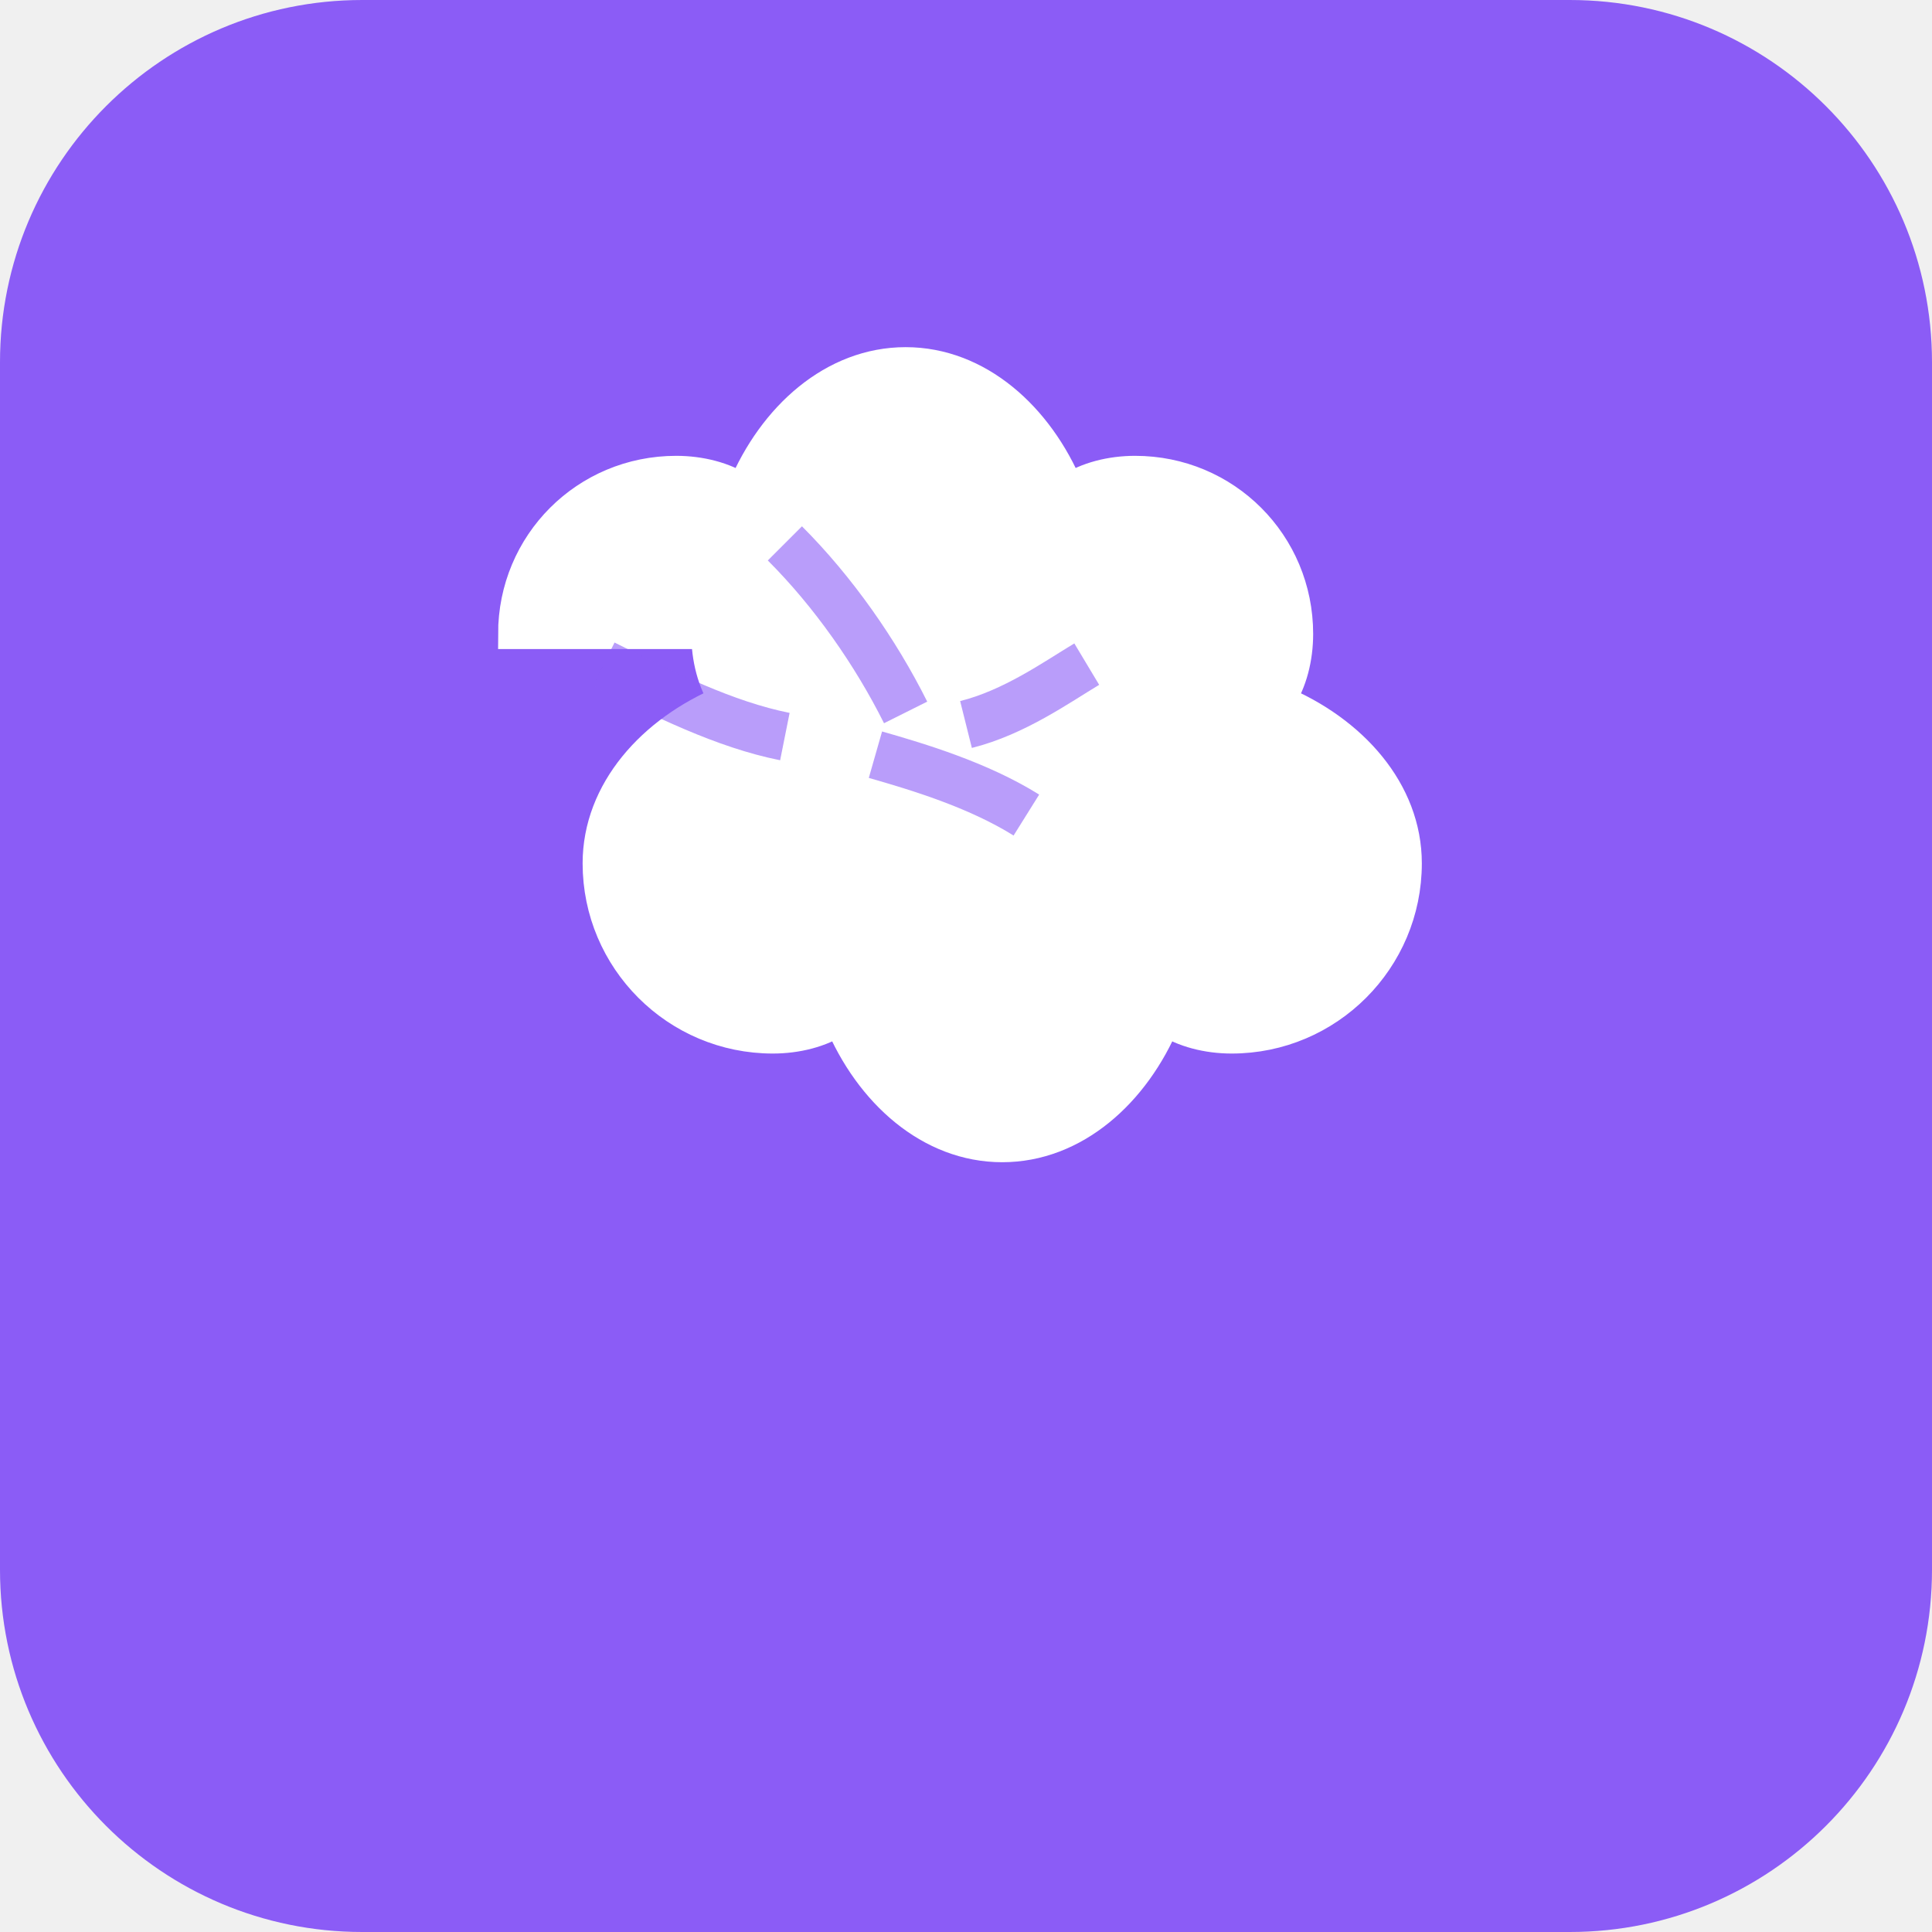
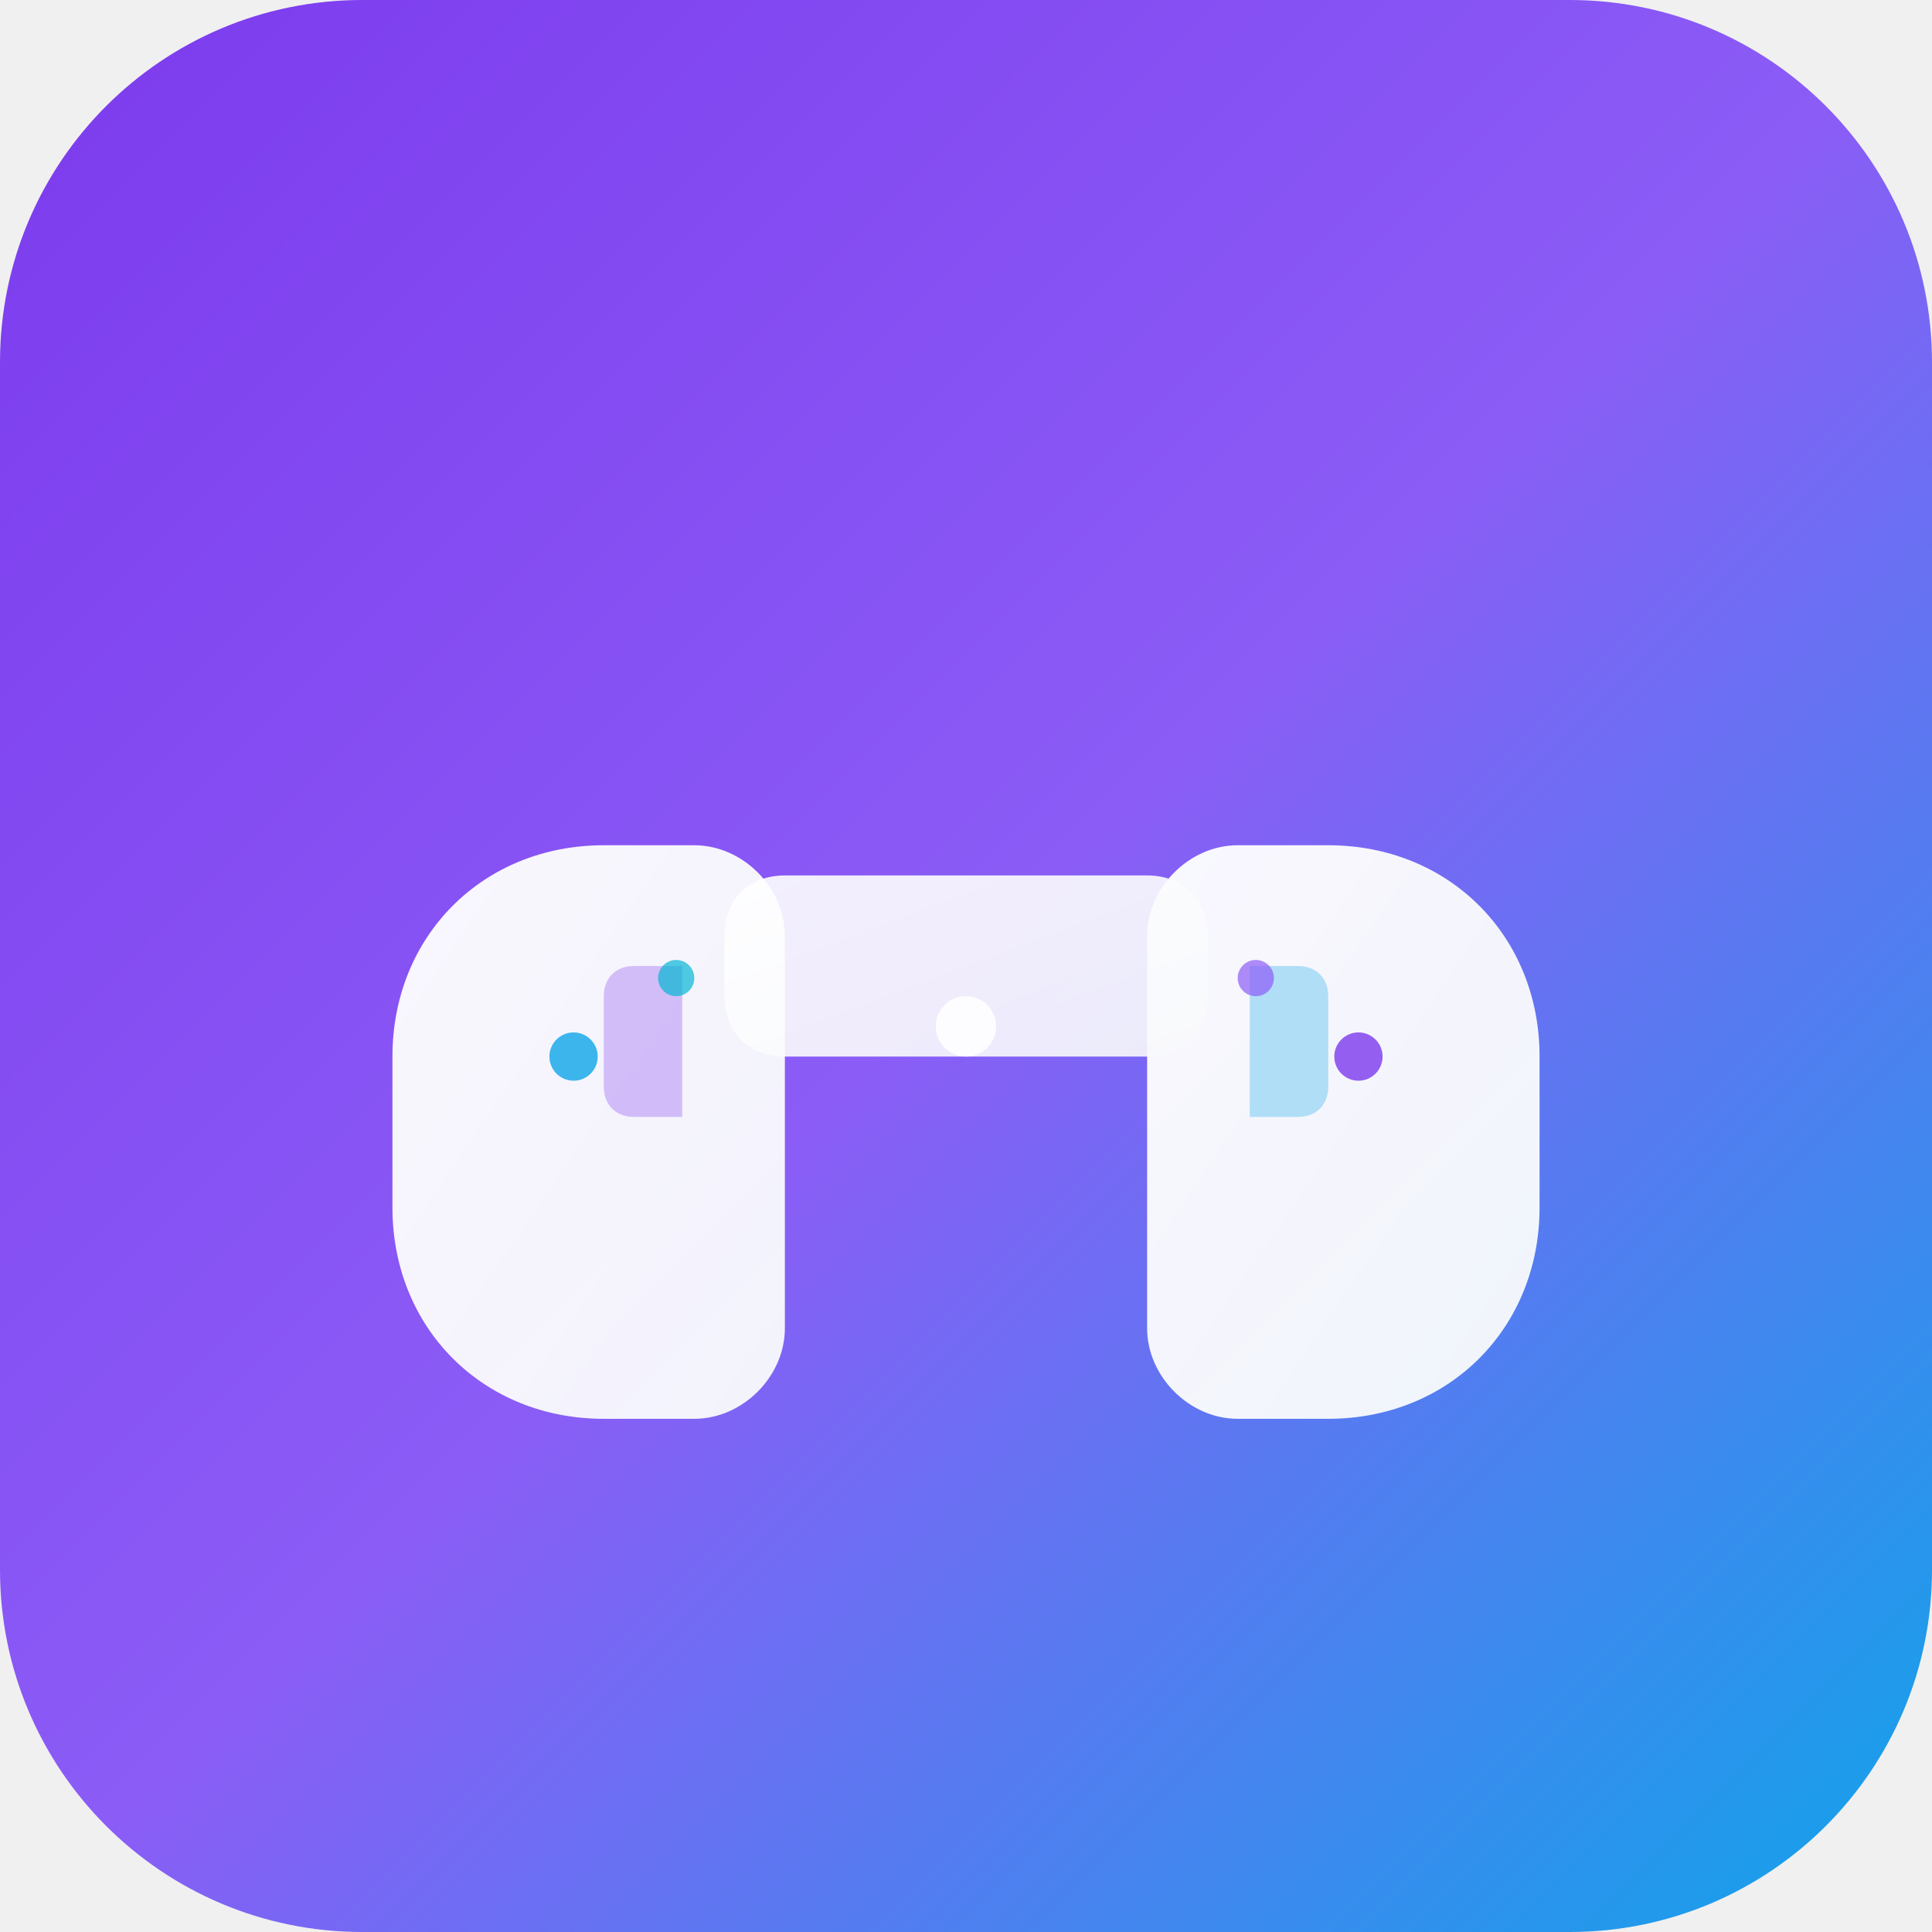
<svg xmlns="http://www.w3.org/2000/svg" viewBox="0 0 32 32">
-   <rect width="32" height="32" rx="6" fill="#8b5cf6" />
-   <path d="M8.5 10.5c0-1.5 1.2-2.7 2.7-2.7 0.4 0 0.8 0.1 1.1 0.3C12.8 6.9 13.8 6 15 6s2.2 0.9 2.7 2.1c0.3-0.2 0.7-0.3 1.1-0.3 1.5 0 2.7 1.2 2.7 2.7 0 0.4-0.1 0.8-0.3 1.1 1.2 0.5 2.1 1.5 2.1 2.7 0 1.6-1.3 2.9-2.9 2.9-0.4 0-0.8-0.1-1.1-0.3-0.5 1.2-1.5 2.1-2.7 2.1s-2.2-0.9-2.7-2.1c-0.3 0.2-0.7 0.3-1.1 0.3-1.6 0-2.9-1.3-2.9-2.9 0-1.2 0.9-2.2 2.1-2.7-0.2-0.3-0.3-0.7-0.3-1.1z" fill="white" stroke="white" stroke-width="0.5" />
-   <path d="M10 11c1 0.5 2 1 3 1.2M13 9c0.8 0.8 1.5 1.8 2 2.8M18 11c-0.5 0.3-1.2 0.8-2 1M17 13.5c-0.8-0.5-1.8-0.8-2.5-1" fill="none" stroke="#8b5cf6" stroke-width="0.8" opacity="0.6" />
+   <defs>
+     <linearGradient id="bgGradient" x1="0%" y1="0%" x2="100%" y2="100%">
+       <stop offset="0%" stop-color="#7c3aed" />
+       <stop offset="50%" stop-color="#8b5cf6" />
+       <stop offset="100%" stop-color="#0ea5e9" />
+     </linearGradient>
+     <linearGradient id="brainGradient" x1="0%" y1="0%" x2="100%" y2="100%">
+       <stop offset="0%" stop-color="#ffffff" />
+       <stop offset="100%" stop-color="#f8fafc" />
+     </linearGradient>
+   </defs>
+   <rect width="32" height="32" rx="6" fill="url(#bgGradient)" />
+   <g transform="translate(6, 8)">
+     <path d="M4 6c-2 0-3.5 1.5-3.5 3.5v2.5c0 2 1.5 3.5 3.5 3.5h1.5c0.8 0 1.5-0.7 1.5-1.5V7.5c0-0.8-0.7-1.5-1.5-1.5H4z" fill="url(#brainGradient)" opacity="0.95" />
+     <path d="M16 6c2 0 3.5 1.5 3.5 3.5v2.5c0 2-1.5 3.5-3.5 3.5h-1.5c-0.8 0-1.5-0.7-1.5-1.5V7.5c0-0.8 0.7-1.5 1.5-1.5H16z" fill="url(#brainGradient)" opacity="0.95" />
+     <path d="M7 9.5h6c0.6 0 1-0.4 1-1v-1c0-0.6-0.4-1-1-1H7c-0.6 0-1 0.4-1 1v1c0 0.6 0.4 1 1 1z" fill="url(#brainGradient)" opacity="0.9" />
+     <path d="M4.5 8c-0.3 0-0.5 0.2-0.5 0.5v1.5c0 0.3 0.2 0.5 0.5 0.5h0.8v-2.5h-0.8z" fill="#7c3aed" opacity="0.3" />
+     <path d="M15.5 8c0.3 0 0.5 0.2 0.5 0.5v1.5c0 0.3-0.2 0.5-0.5 0.5h-0.8v-2.5h0.8z" fill="#0ea5e9" opacity="0.3" />
+     <circle cx="3.5" cy="9.5" r="0.4" fill="#0ea5e9" opacity="0.8" />
+     <circle cx="5.2" cy="8.2" r="0.3" fill="#06b6d4" opacity="0.7" />
+     <circle cx="16.5" cy="9.5" r="0.4" fill="#7c3aed" opacity="0.8" />
+     <circle cx="14.8" cy="8.2" r="0.3" fill="#8b5cf6" opacity="0.7" />
+     <circle cx="10" cy="9" r="0.5" fill="#ffffff" opacity="0.9" />
+   </g>
</svg>
